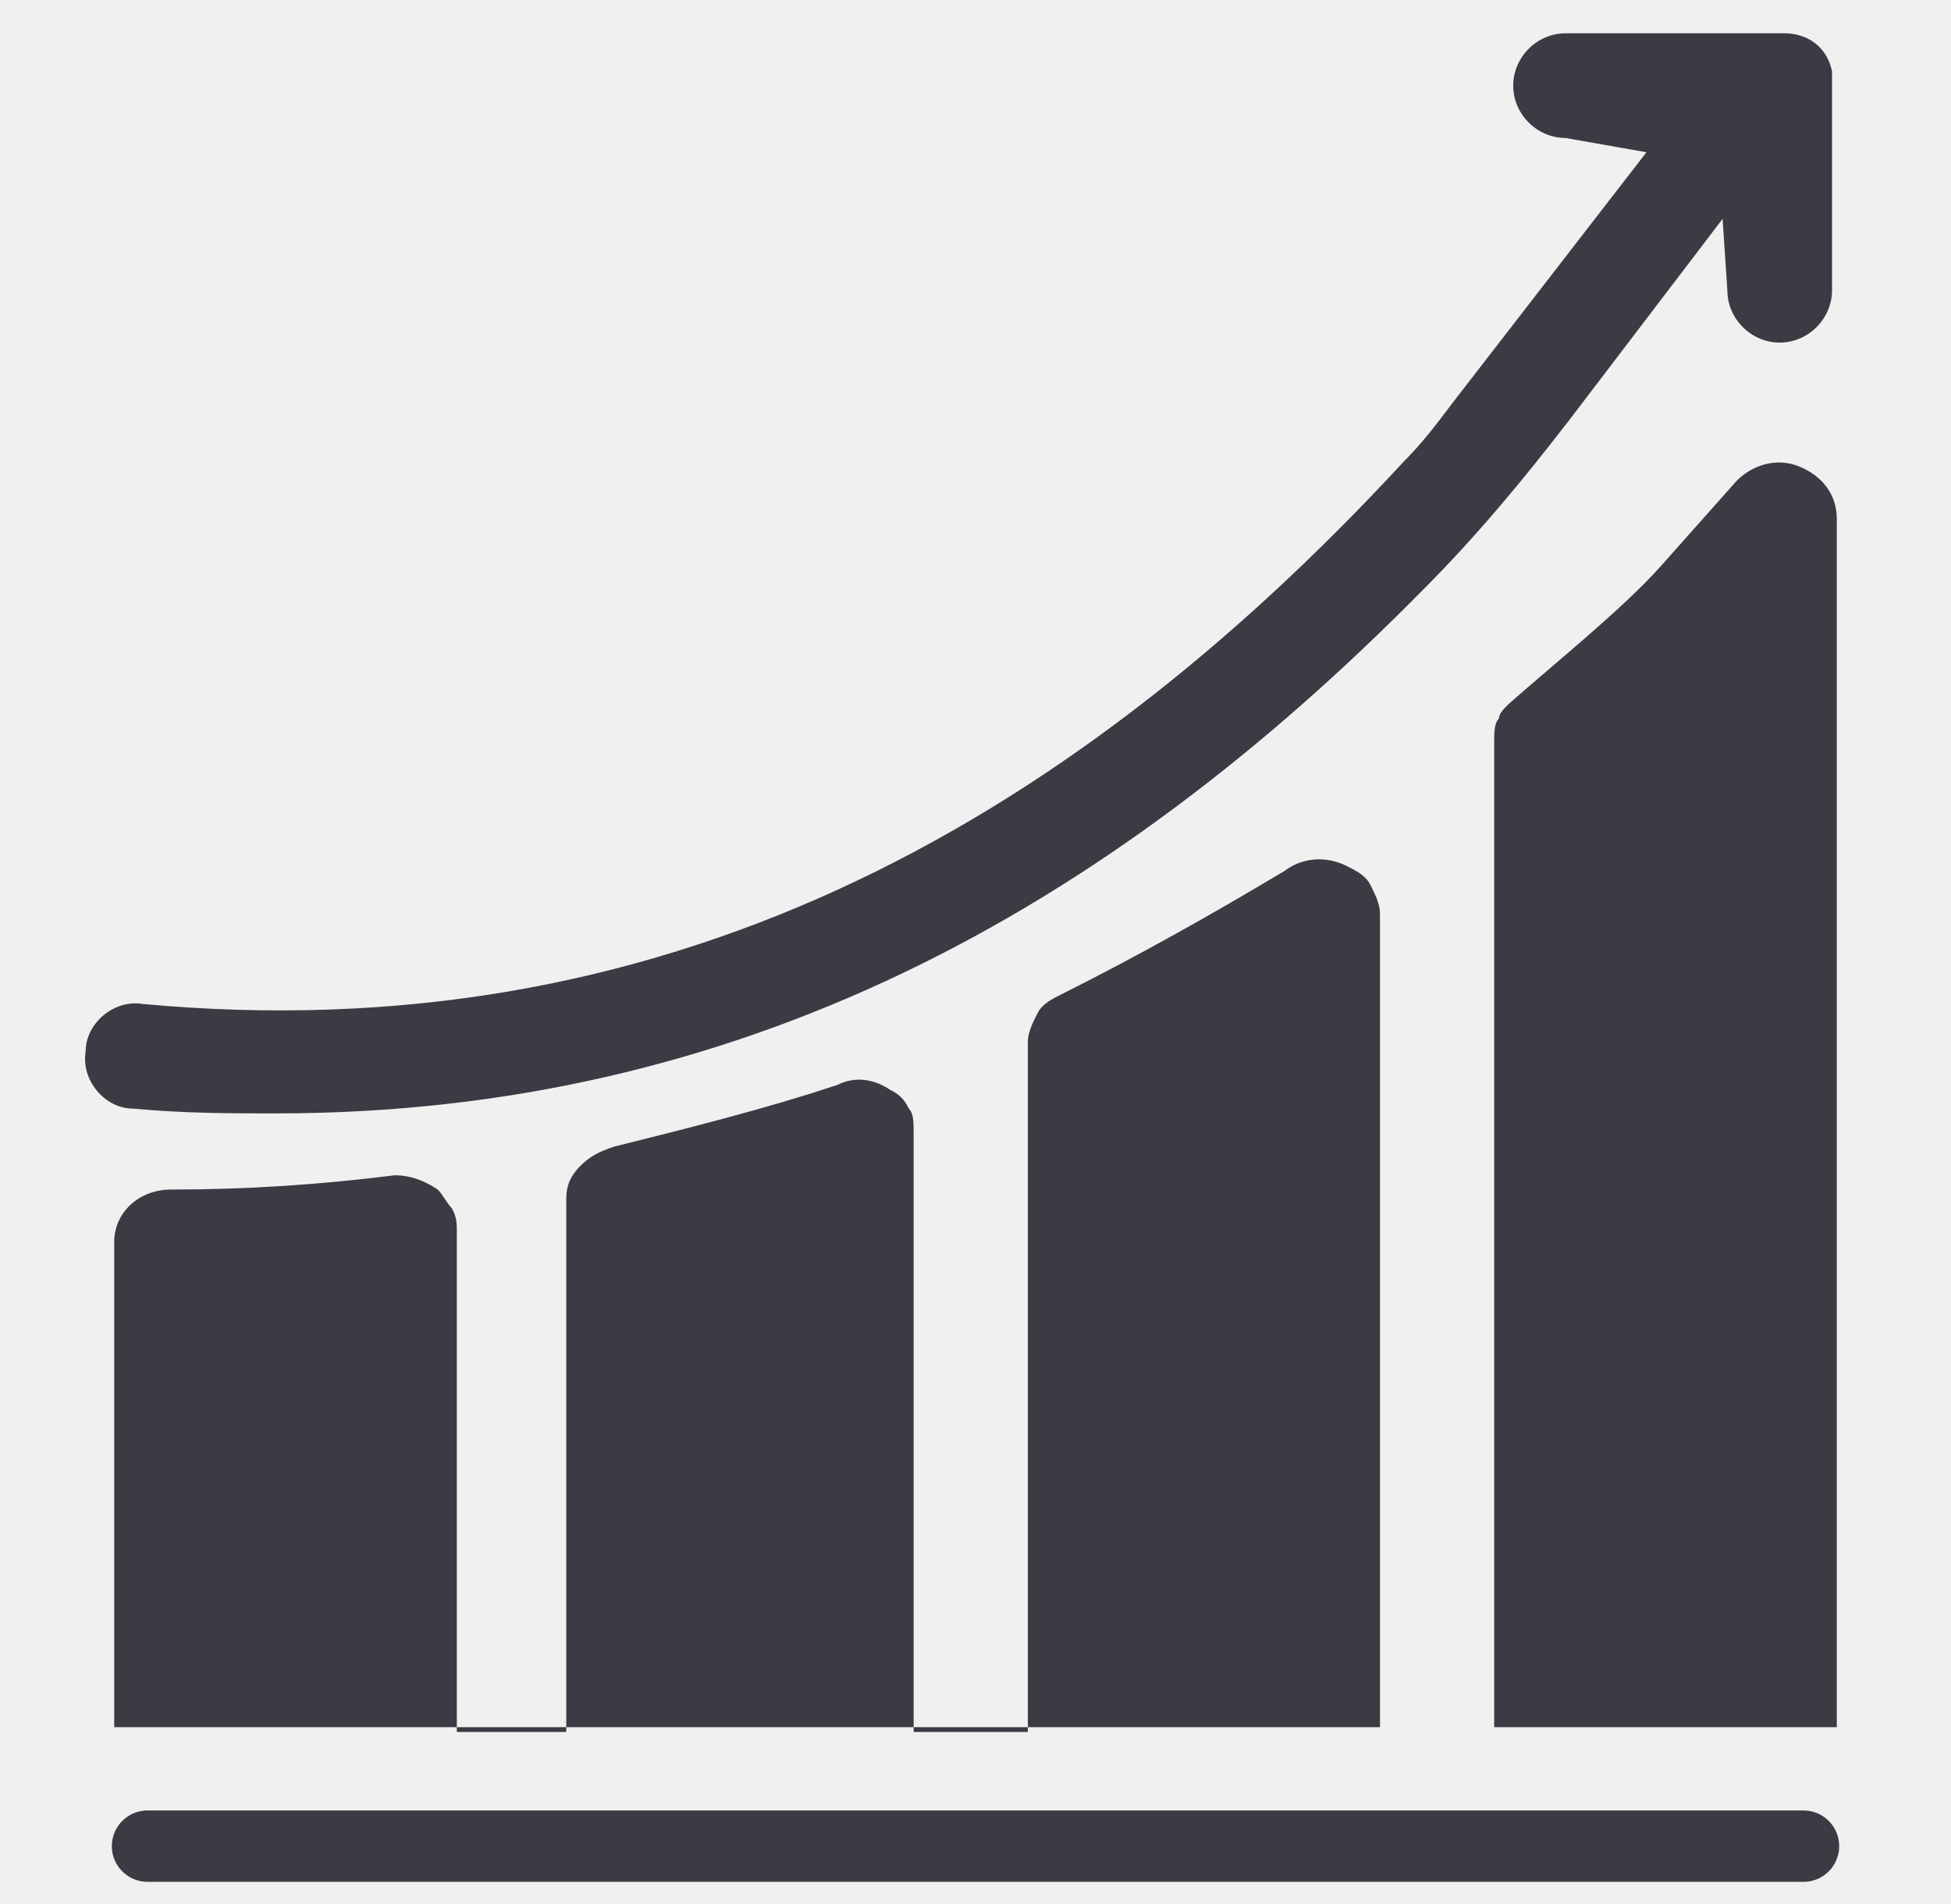
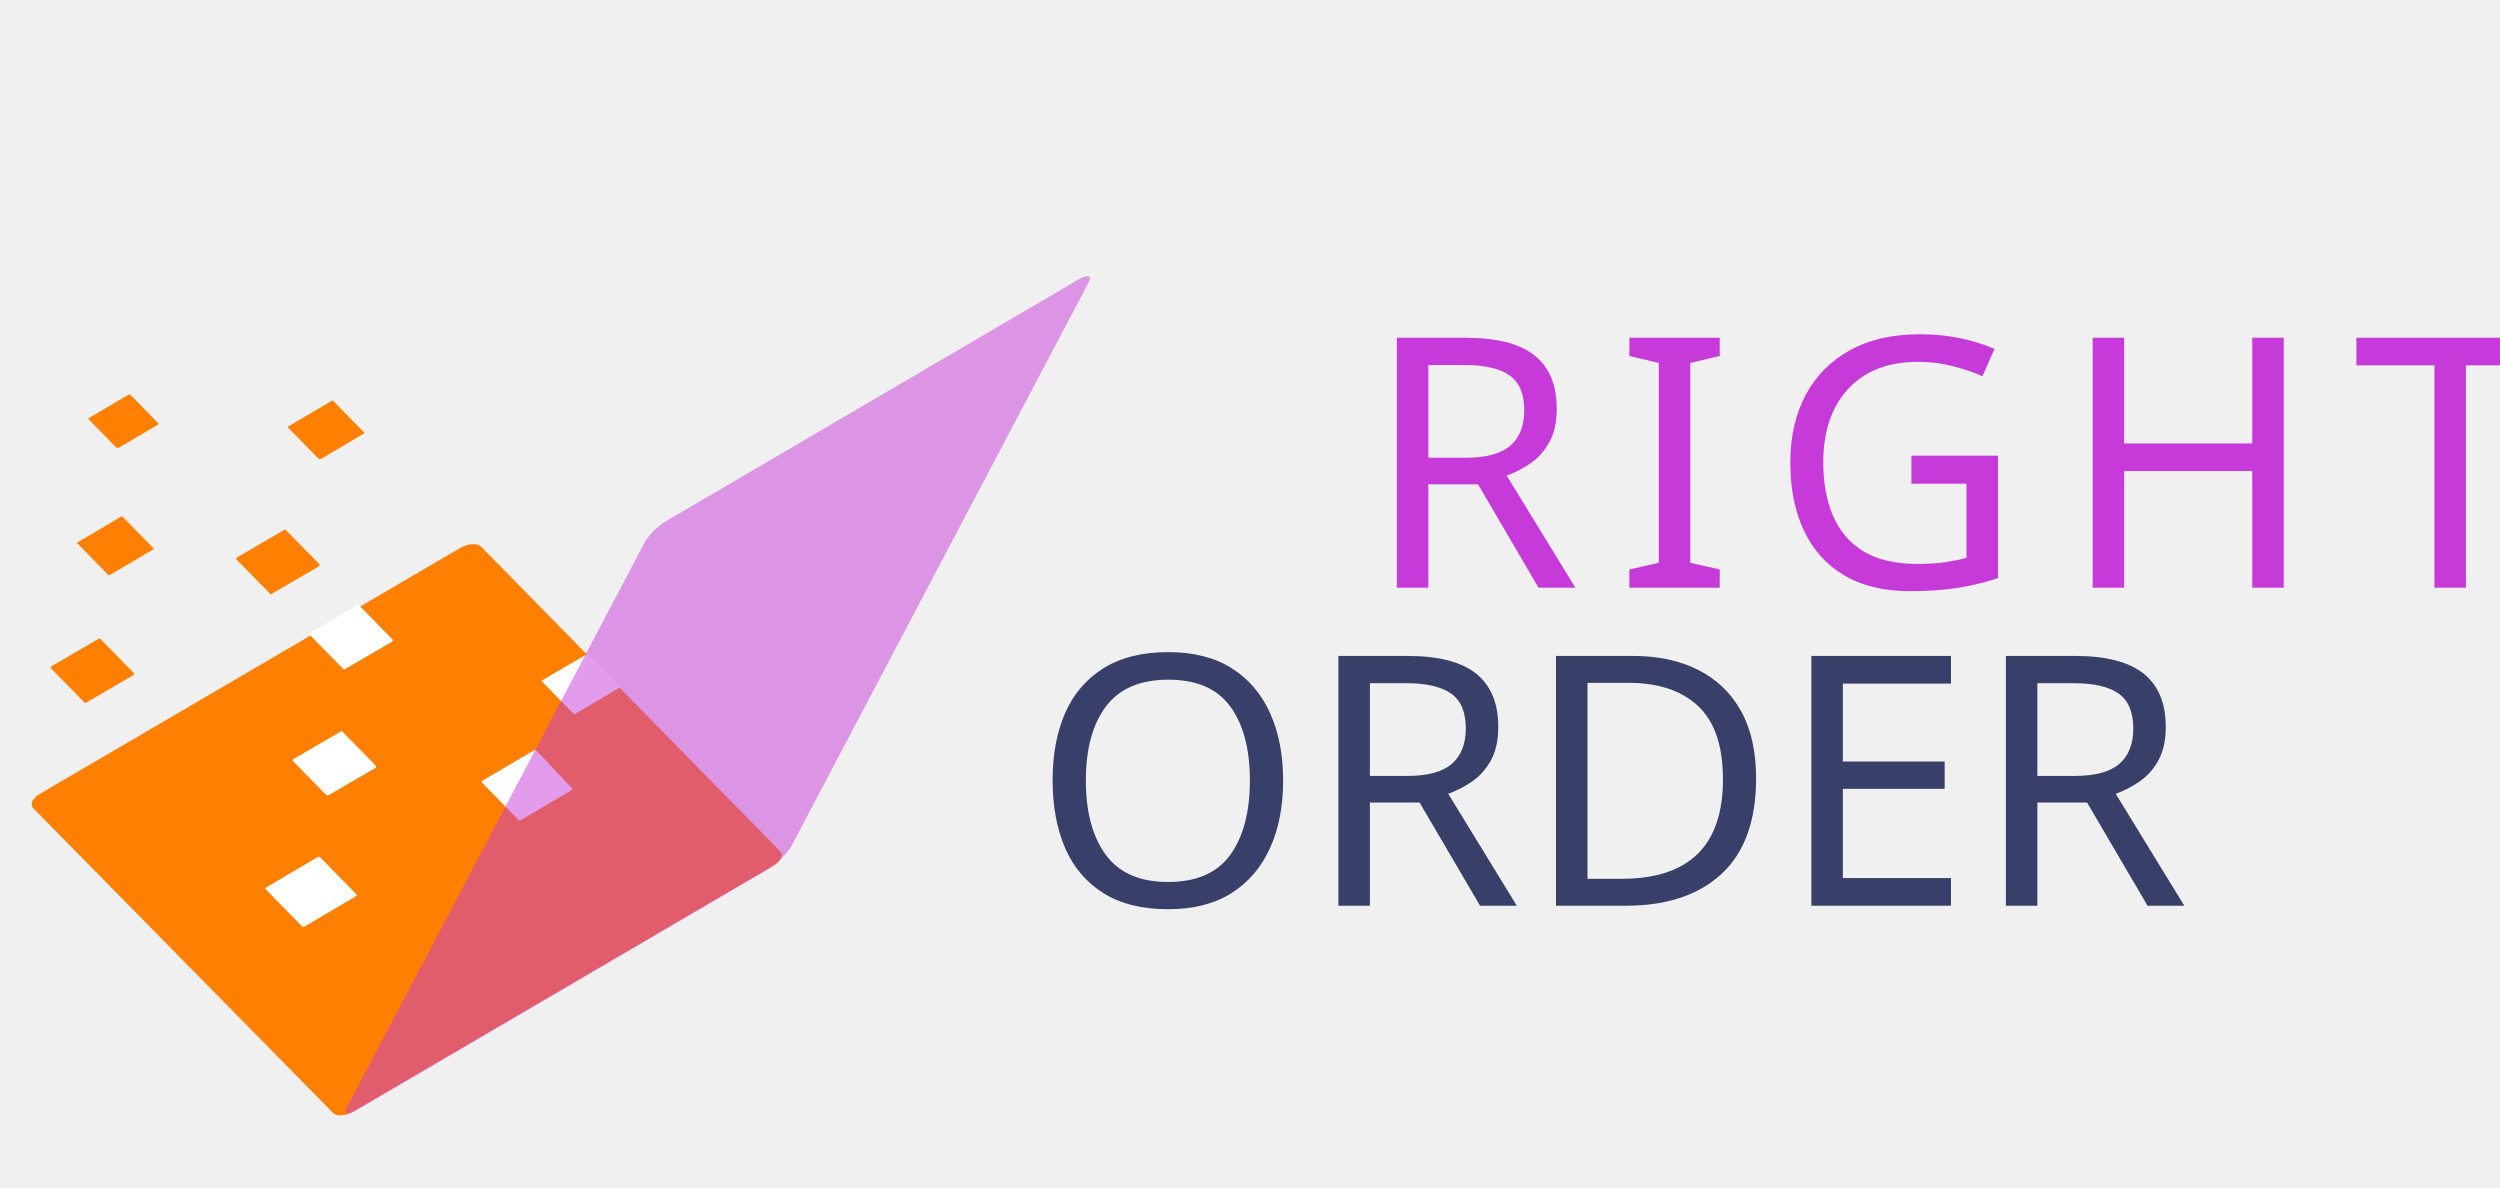
- <svg xmlns="http://www.w3.org/2000/svg" version="1.1" id="Layer_1" x="0px" y="0px" viewBox="0 0 41 40" style="enable-background:new 0 0 41 40;" xml:space="preserve">
+ <svg xmlns="http://www.w3.org/2000/svg" version="1.1" x="0px" y="0px" viewBox="0 0 358.4 170.3" style="enable-background:new 0 0 358.4 170.3;" xml:space="preserve">
  <style type="text/css">
- 	.st0{fill:#3D3A44;}
- 	.st1{fill:none;stroke:#FFFFFF;stroke-width:0.5;stroke-miterlimit:10;}
- 	.st2{fill:none;stroke:#3D3A44;stroke-width:1.5;stroke-linecap:round;stroke-miterlimit:10;}
+ 	.st0{fill:#FF8000;}
+ 	.st1{fill:#FFFFFF;}
+ 	.st2{fill:#C53AD8;}
+ 	.st3{font-family:'Futura-CondensedMedium';}
+ 	.st4{font-size:50.18px;}
+ 	.st5{letter-spacing:5;}
+ 	.st6{fill:#383F68;}
+ 	.st7{font-family:'Futura-Bold';}
+ 	.st8{font-size:50.153px;}
+ 	.st9{opacity:0.5;fill:#C53AD8;}
</style>
-   <path class="st0" d="M38.5,1.5C38.4,1,38,0.7,37.5,0.7h-4.6c-0.6,0-1.1,0.5-1.1,1.1c0,0.6,0.5,1.1,1.1,1.1l1.7,0.3l-4.1,5.3  c-0.3,0.4-0.6,0.8-1,1.2C22.3,17.5,13.8,22.1,3,21.1c-0.6-0.1-1.2,0.4-1.2,1c-0.1,0.6,0.4,1.2,1,1.2c1.1,0.1,2,0.1,3,0.1  c9.7,0,17.4-4.2,24.1-11c1.1-1.1,2.1-2.3,3.1-3.6l3.2-4.2l0.1,1.5c0,0.6,0.5,1.1,1.1,1.1c0.6,0,1.1-0.5,1.1-1.1V2.9L38.5,1.5z" />
-   <path class="st0" d="M39.9,36.3h-1.3V10.9c0-0.5-0.3-0.9-0.8-1.1c-0.5-0.2-1,0-1.3,0.3l-1.6,1.8c-0.8,0.9-2.3,2.1-3.2,2.9  c-0.1,0.1-0.2,0.2-0.2,0.3c-0.1,0.1-0.1,0.3-0.1,0.5v20.7h-2.4V19.2c0-0.2-0.1-0.4-0.2-0.6c-0.1-0.2-0.3-0.3-0.5-0.4  C27.9,18,27.4,18,27,18.3c-1.5,0.9-3.1,1.8-4.7,2.6c-0.2,0.1-0.4,0.2-0.5,0.4s-0.2,0.4-0.2,0.6v14.5h-2.4V23.8c0-0.2,0-0.4-0.1-0.5  c-0.1-0.2-0.2-0.3-0.4-0.4c-0.3-0.2-0.7-0.3-1.1-0.1c-1.5,0.5-3.1,0.9-4.7,1.3c-0.3,0.1-0.5,0.2-0.7,0.4c-0.2,0.2-0.3,0.4-0.3,0.7  v11.2H9.6V25.9c0-0.2,0-0.3-0.1-0.5c-0.1-0.1-0.2-0.3-0.3-0.4c-0.3-0.2-0.6-0.3-0.9-0.3C6.7,24.9,5.2,25,3.6,25  c-0.7,0-1.2,0.5-1.2,1.1v10.2H1.1" />
-   <path class="st1" d="M39.9,36.1" />
-   <path class="st1" d="M0.4,36.1" />
-   <line class="st2" x1="3.1" y1="38.8" x2="37.9" y2="38.8" />
+   <g id="Layer_1">
+     <path class="st0" d="M47.7,159.5L4.8,115.9c-0.6-0.6-0.1-1.6,1.1-2.2l60-35.1c1.2-0.7,2.5-0.8,3.1-0.2l42.8,43.6   c0.6,0.6,0.1,1.6-1.1,2.2l-60,35.1C49.6,160,48.2,160.1,47.7,159.5z" />
+     <path class="st1" d="M82.2,102.3l-4.5-4.6c-0.1-0.1,0-0.2,0.1-0.2l6.3-3.7c0.1-0.1,0.3-0.1,0.3,0l4.5,4.6c0.1,0.1,0,0.2-0.1,0.2   l-6.3,3.7C82.4,102.4,82.3,102.4,82.2,102.3z" />
+     <path class="st1" d="M74.3,117.5l-5.2-5.3c-0.1-0.1,0-0.2,0.1-0.3l7.3-4.3c0.1-0.1,0.3-0.1,0.4,0L82,113c0.1,0.1,0,0.2-0.1,0.3   l-7.3,4.3C74.5,117.6,74.3,117.6,74.3,117.5z" />
+     <text transform="matrix(1 0 0 1 195.377 84.2482)" class="st2 st3 st4 st5">RIGHT</text>
+     <g>
+       <text transform="matrix(1 0 0 1 147.8395 129.8458)" class="st6 st7 st8">ORDER</text>
+     </g>
+     <path class="st0" d="M15.5,82.4l-4.4-4.5c-0.1-0.1,0-0.2,0.1-0.2l6.1-3.6c0.1-0.1,0.3-0.1,0.3,0l4.4,4.5c0.1,0.1,0,0.2-0.1,0.2   l-6.1,3.6C15.7,82.5,15.5,82.5,15.5,82.4z" />
+     <path class="st0" d="M16.7,64.2l-4-4.1c-0.1-0.1,0-0.1,0.1-0.2l5.6-3.3c0.1-0.1,0.2-0.1,0.3,0l4,4.1c0.1,0.1,0,0.1-0.1,0.2L17,64.2   C16.9,64.2,16.7,64.2,16.7,64.2z" />
+     <path class="st0" d="M12.1,100.7l-4.8-4.9c-0.1-0.1,0-0.2,0.1-0.3l6.7-3.9c0.1-0.1,0.3-0.1,0.3,0l4.8,4.9c0.1,0.1,0,0.2-0.1,0.3   l-6.7,3.9C12.3,100.8,12.1,100.8,12.1,100.7z" />
+     <path class="st0" d="M45.7,65.8l-4.4-4.5c-0.1-0.1,0-0.2,0.1-0.2l6.1-3.6c0.1-0.1,0.3-0.1,0.3,0l4.4,4.5c0.1,0.1,0,0.2-0.1,0.2   l-6.1,3.6C45.9,65.8,45.8,65.8,45.7,65.8z" />
+     <path class="st0" d="M38.7,85.1l-4.8-4.9c-0.1-0.1,0-0.2,0.1-0.3l6.7-3.9c0.1-0.1,0.3-0.1,0.3,0l4.8,4.9c0.1,0.1,0,0.2-0.1,0.3   L39,85.1C38.9,85.2,38.7,85.2,38.7,85.1z" />
+     <path class="st1" d="M46.8,114l-4.8-4.9c-0.1-0.1,0-0.2,0.1-0.3l6.7-3.9c0.1-0.1,0.3-0.1,0.3,0l4.8,4.9c0.1,0.1,0,0.2-0.1,0.3   l-6.7,3.9C47,114,46.8,114,46.8,114z" />
+     <path class="st1" d="M49.2,95.9l-4.8-4.9c-0.1-0.1,0-0.2,0.1-0.3l6.7-3.9c0.1-0.1,0.3-0.1,0.3,0l4.8,4.9c0.1,0.1,0,0.2-0.1,0.3   l-6.7,3.9C49.4,96,49.3,96,49.2,95.9z" />
+     <path class="st1" d="M43.3,132.8l-5.2-5.3c-0.1-0.1,0-0.2,0.1-0.3l7.3-4.3c0.1-0.1,0.3-0.1,0.4,0l5.2,5.3c0.1,0.1,0,0.2-0.1,0.3   l-7.3,4.3C43.6,132.9,43.4,132.9,43.3,132.8z" />
+     <path class="st9" d="M92.4,77.8l-42.6,80.8c-0.6,1-0.1,1.3,1.1,0.7l59.4-34.8c1.1-0.7,2.5-2.1,3.1-3.1l42.6-80.8   c0.6-1,0.1-1.3-1.1-0.7L95.5,74.7C94.3,75.4,92.9,76.8,92.4,77.8z" />
+   </g>
+   <g id="Layer_2">
+ </g>
</svg>
